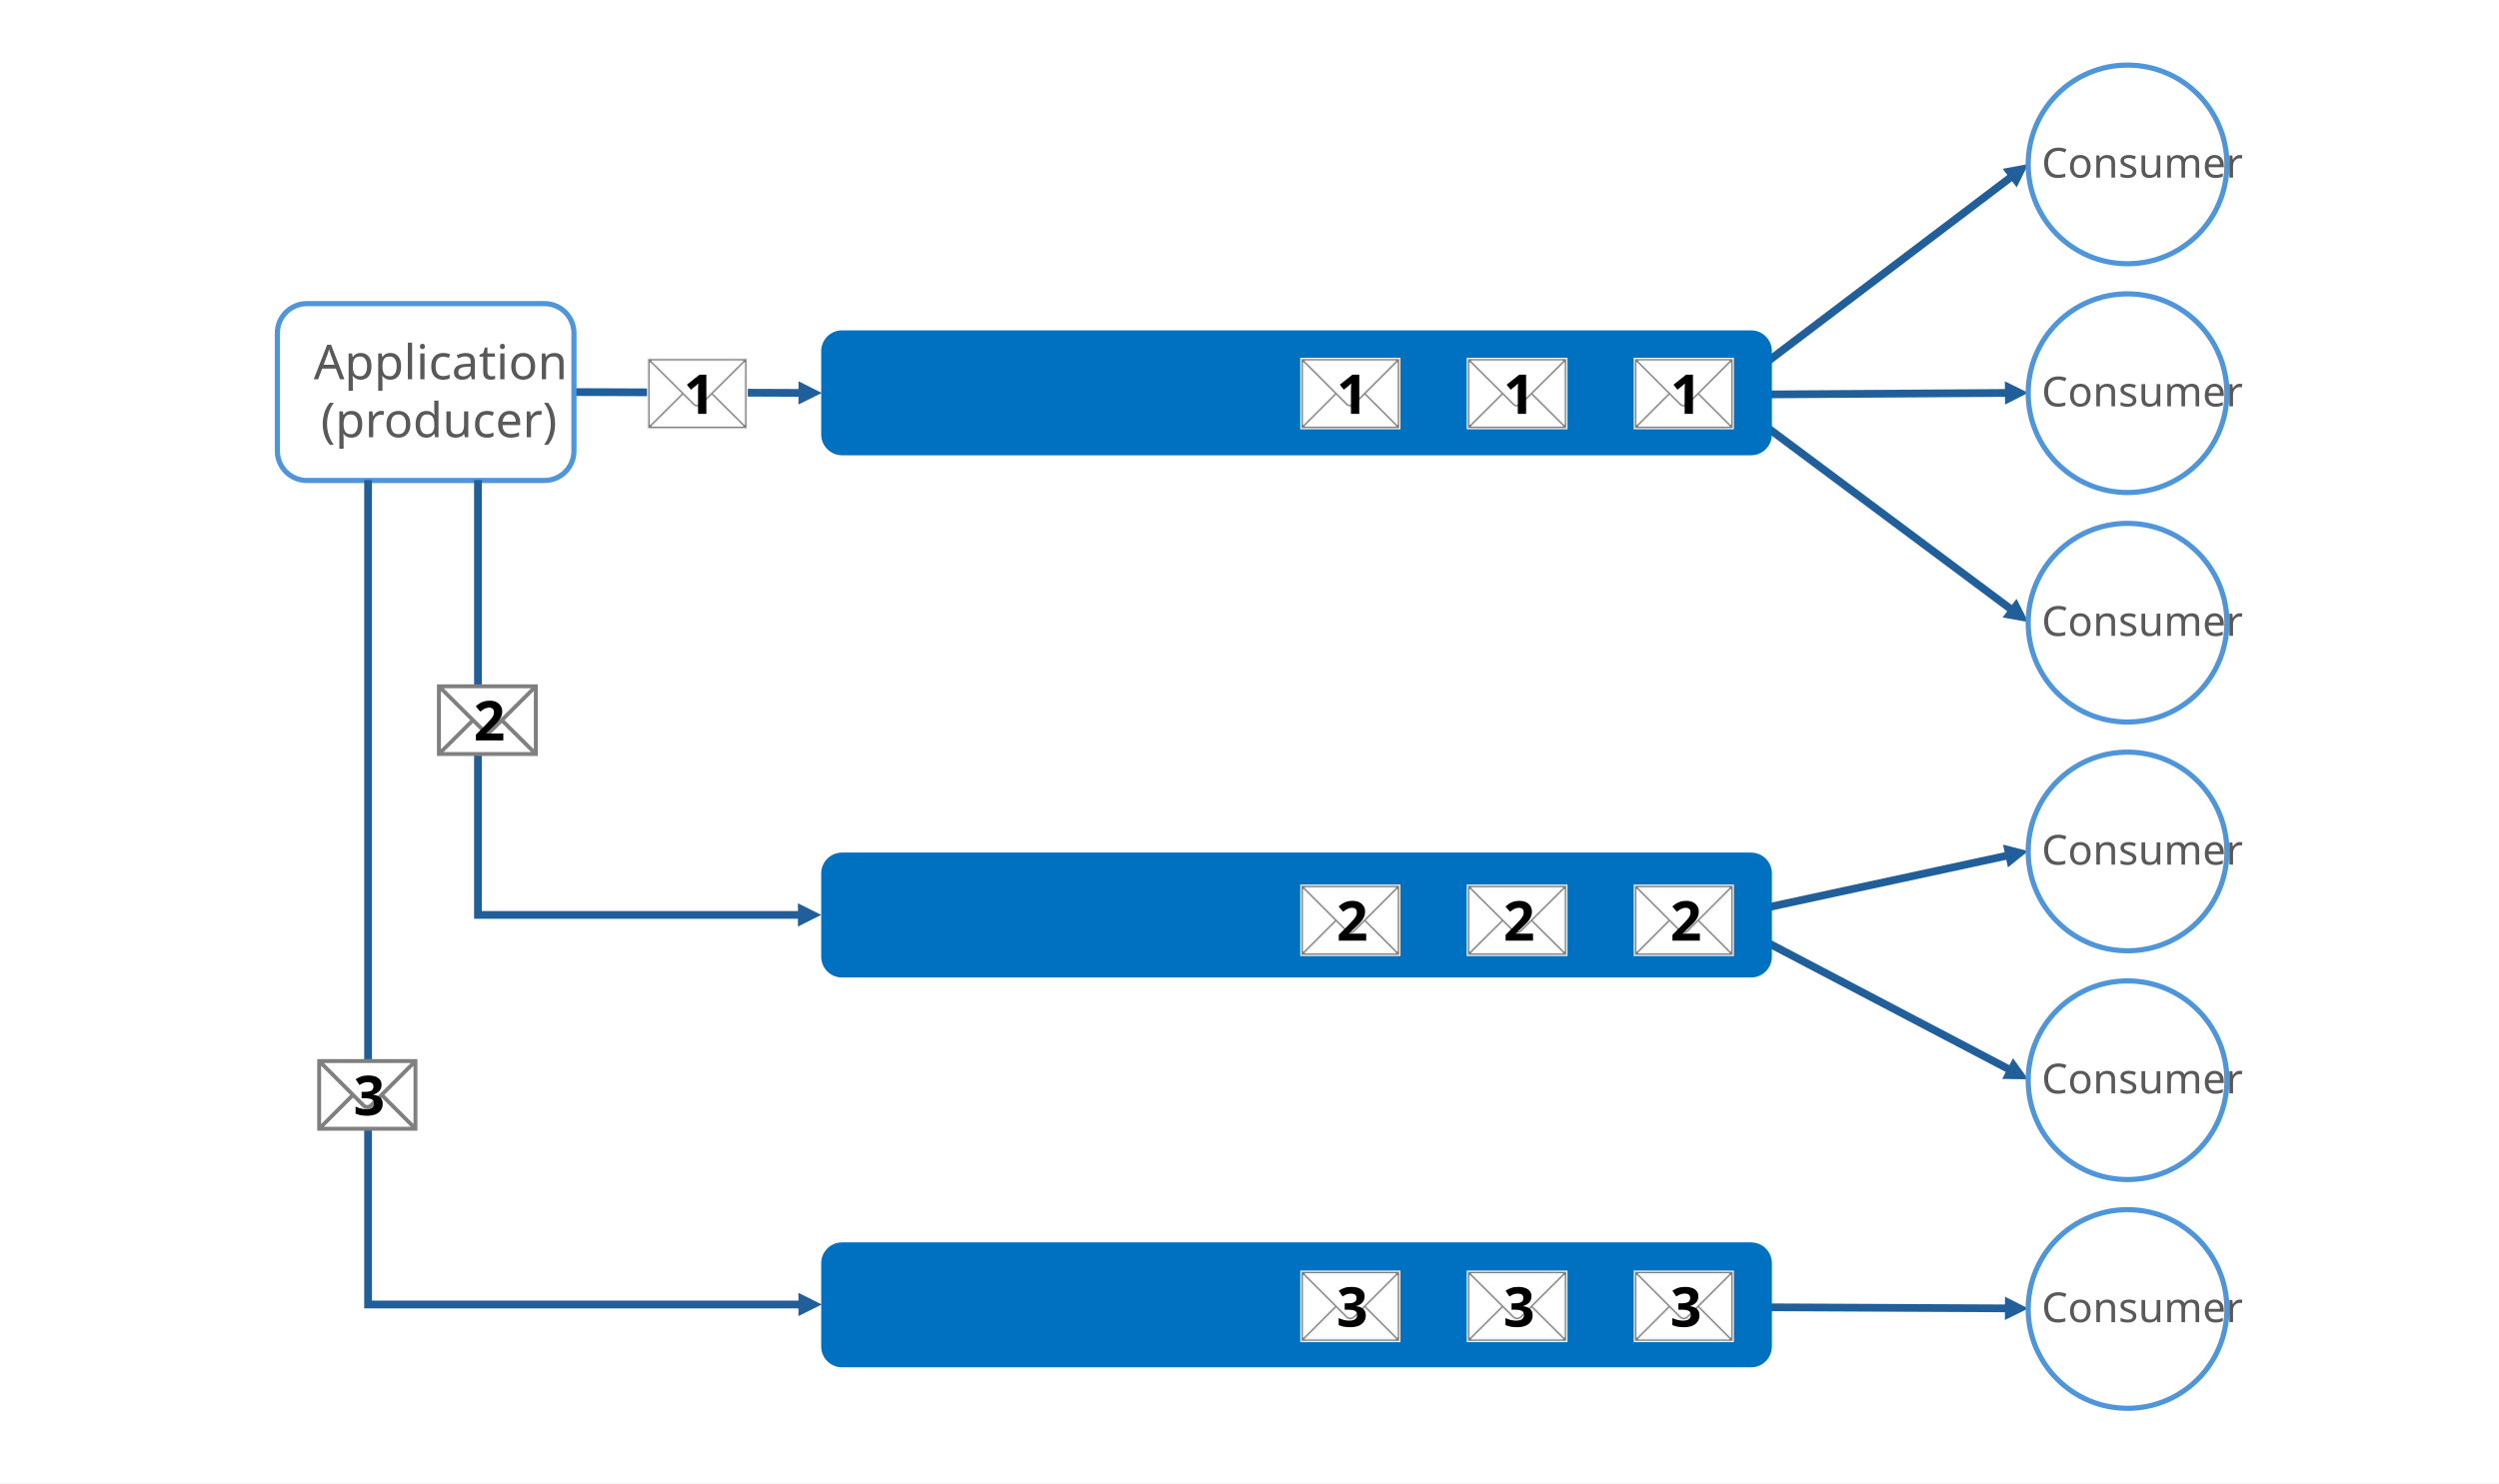
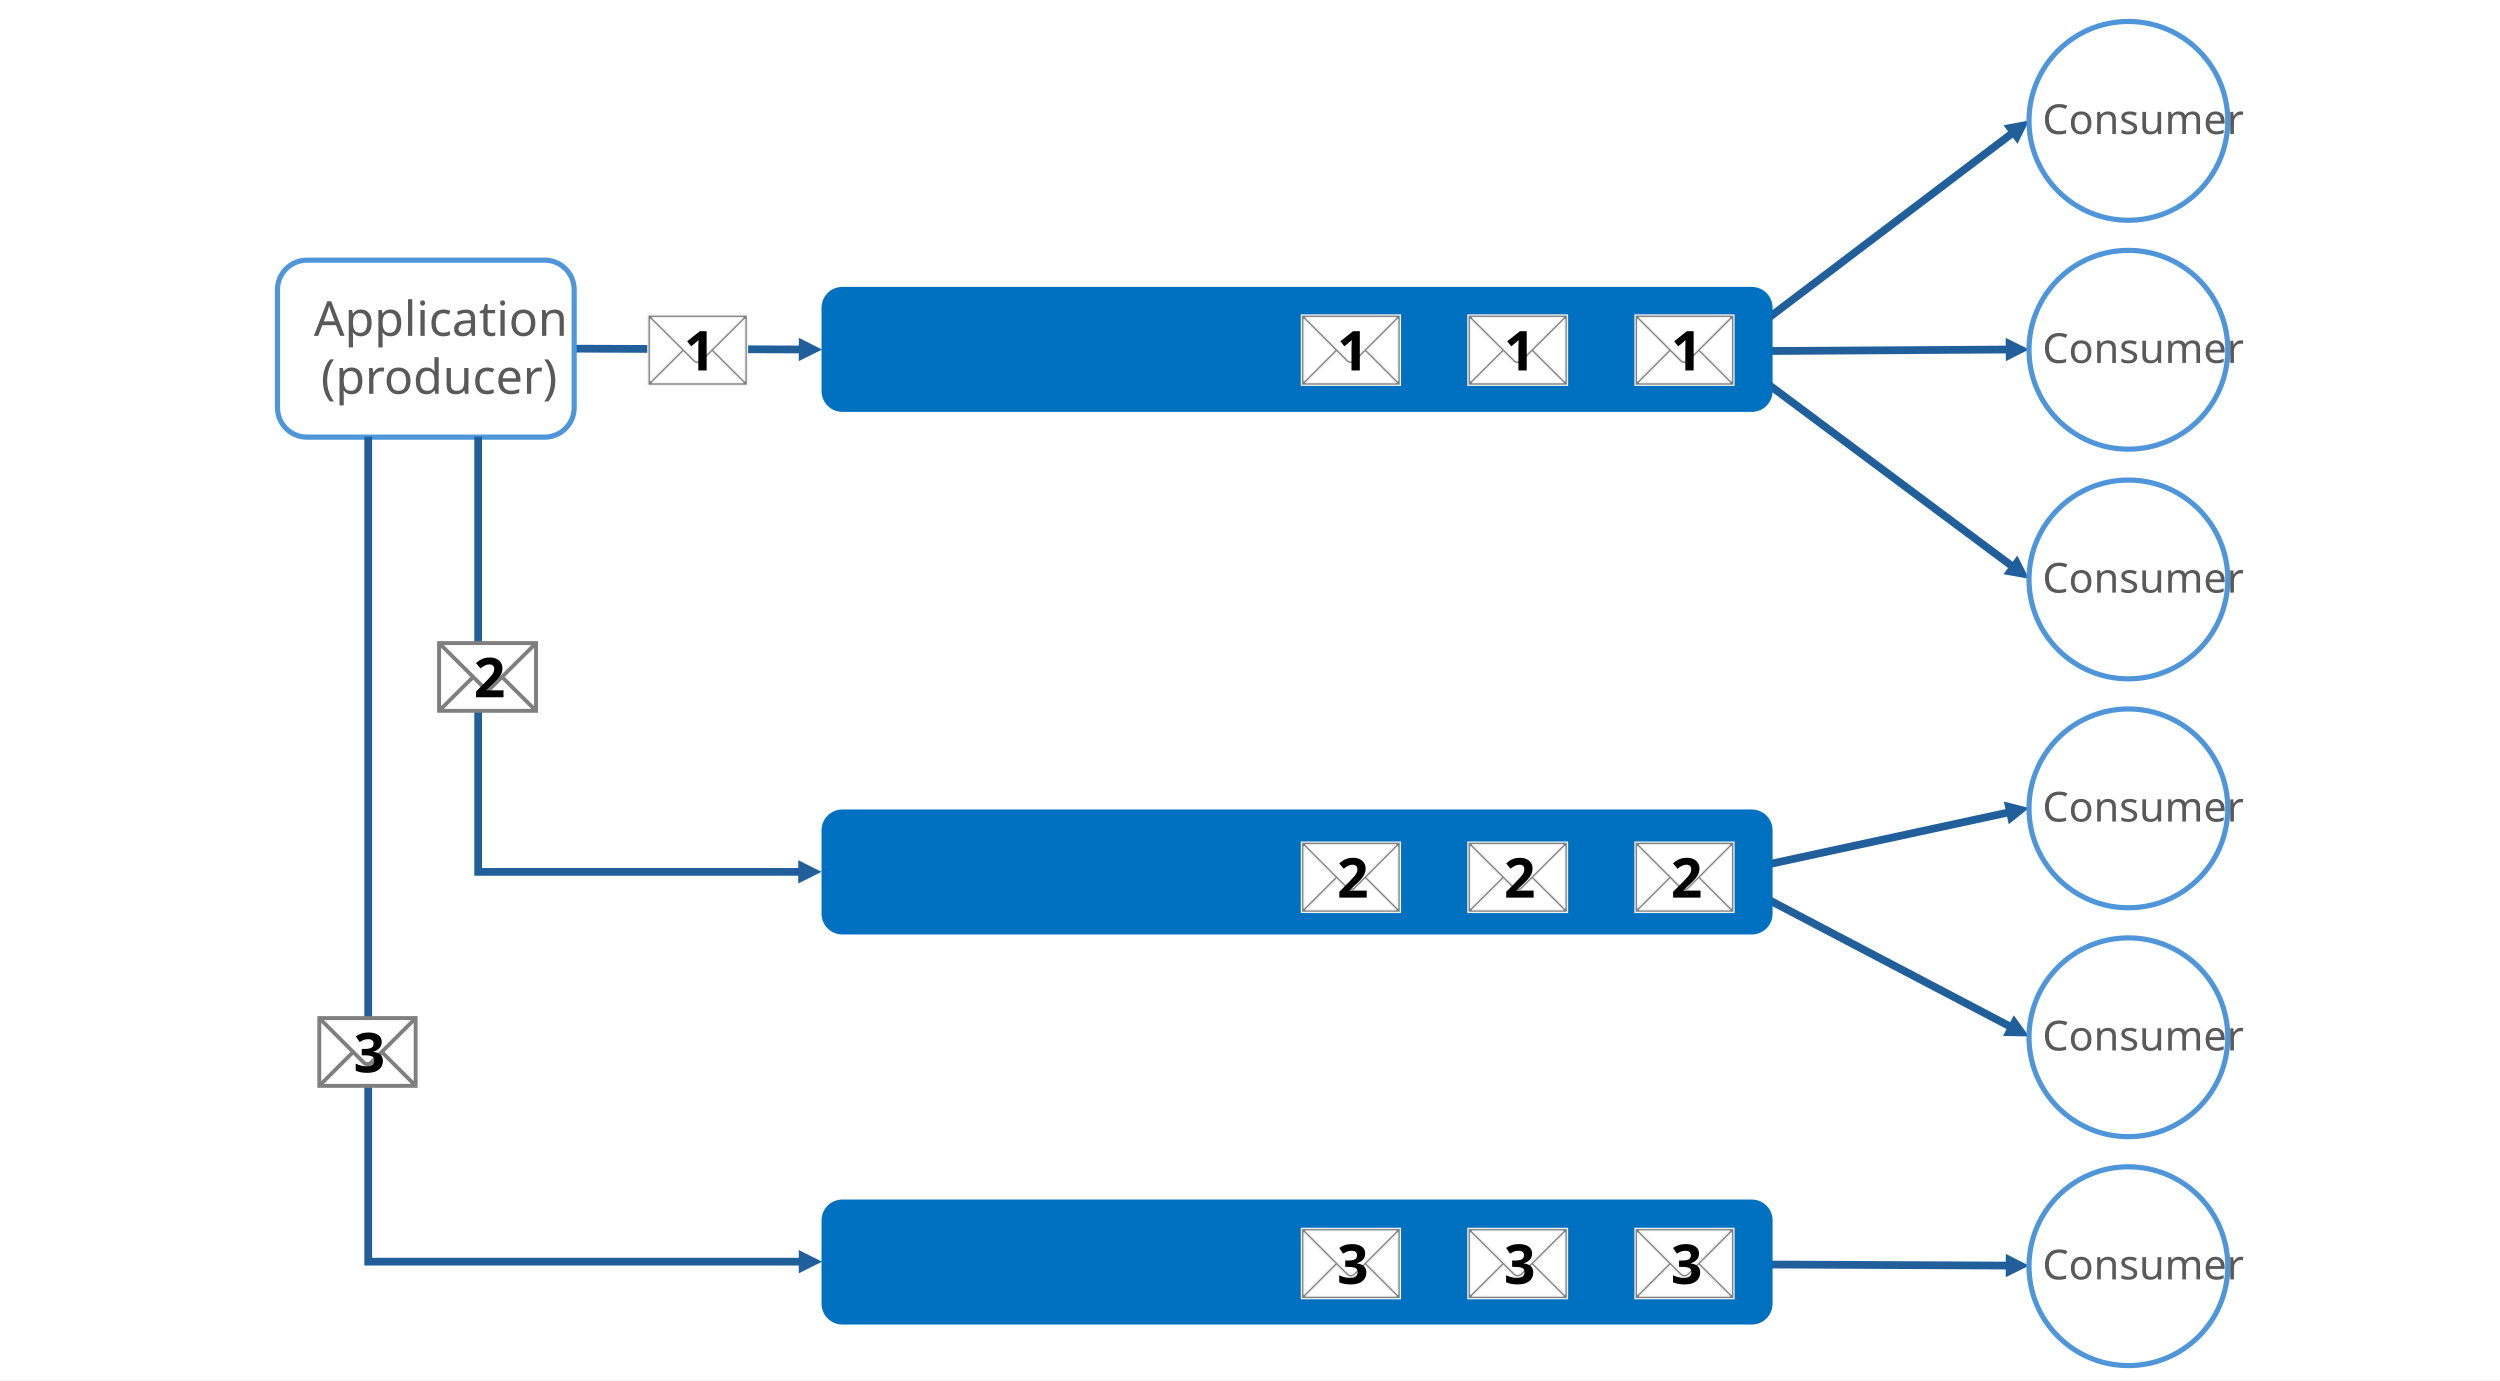
- <svg xmlns="http://www.w3.org/2000/svg" width="3320" height="1971" xml:space="preserve" overflow="hidden">
+ <svg xmlns="http://www.w3.org/2000/svg" width="3320" height="1833" xml:space="preserve" overflow="hidden">
  <defs>
    <clipPath id="clip0">
-       <rect x="545" y="249" width="3320" height="1971" />
+       <rect x="545" y="307" width="3320" height="1833" />
    </clipPath>
  </defs>
-   <g clip-path="url(#clip0)" transform="translate(-545 -249)">
-     <rect x="545" y="249" width="3320" height="1971" fill="#FFFFFF" />
+   <g clip-path="url(#clip0)" transform="translate(-545 -307)">
+     <rect x="545" y="307" width="3320" height="1833" fill="#FFFFFF" />
    <path d="M2838.08 769.866 3222 1056.1 3215.84 1064.37 2831.92 778.134ZM3224.03 1044.75 3239.59 1075.64 3205.54 1069.55Z" fill="#215F9A" />
    <path d="M0.031-5.156 378.84-2.85 378.777 7.463-0.031 5.156ZM373.746-13.193 404.589 2.463 373.558 17.744Z" fill="#215F9A" transform="matrix(1 0 0 -1 2835 773.464)" />
    <path d="M3.114-4.11 387.155 286.889 380.927 295.108-3.114 4.11ZM389.273 275.555 404.589 306.569 370.589 300.214Z" fill="#215F9A" transform="matrix(1 0 0 -1 2835 773.569)" />
    <path d="M1307.02 764.844 1611 765.967 1610.96 776.279 1306.98 775.156ZM1605.88 755.635 1636.76 771.218 1605.77 786.572Z" fill="#215F9A" />
-     <path d="M913.5 691.667C913.5 670.036 931.036 652.5 952.667 652.5L1268.33 652.5C1289.96 652.5 1307.5 670.036 1307.5 691.667L1307.5 848.333C1307.5 869.965 1289.96 887.5 1268.33 887.5L952.667 887.5C931.036 887.5 913.5 869.965 913.5 848.333Z" stroke="#4E95D9" stroke-width="6.875" stroke-miterlimit="8" fill="#FFFFFF" fill-rule="evenodd" />
+     <path d="M913.5 691.667C913.5 670.036 931.036 652.5 952.667 652.5L1268.33 652.5C1289.96 652.5 1307.5 670.036 1307.5 691.667L1307.5 848.333C1307.5 869.964 1289.96 887.5 1268.33 887.5L952.667 887.5C931.036 887.5 913.5 869.964 913.5 848.333Z" stroke="#4E95D9" stroke-width="6.875" stroke-miterlimit="8" fill="#FFFFFF" fill-rule="evenodd" />
    <text fill="#595959" font-family="Calibri,Calibri_MSFontService,sans-serif" font-weight="400" font-size="64" transform="matrix(1 0 0 1 961.794 753)">Application</text>
    <text fill="#595959" font-family="Calibri,Calibri_MSFontService,sans-serif" font-weight="400" font-size="64" transform="matrix(1 0 0 1 971.213 830)">(producer)</text>
    <path d="M1636 715.667C1636 700.387 1648.39 688 1663.67 688L2871.33 688C2886.61 688 2899 700.387 2899 715.667L2899 826.332C2899 841.613 2886.61 854 2871.33 854L1663.67 854C1648.39 854 1636 841.613 1636 826.332Z" fill="#0070C0" fill-rule="evenodd" />
    <path d="M3239.5 467.5C3239.5 394.598 3298.6 335.5 3371.5 335.5 3444.4 335.5 3503.5 394.598 3503.5 467.5 3503.5 540.402 3444.4 599.5 3371.5 599.5 3298.6 599.5 3239.5 540.402 3239.5 467.5Z" stroke="#4E95D9" stroke-width="6.875" stroke-miterlimit="8" fill="#FFFFFF" fill-rule="evenodd" />
    <text fill="#595959" font-family="Calibri,Calibri_MSFontService,sans-serif" font-weight="400" font-size="55" transform="matrix(1 0 0 1 3257.33 485)">Consumer</text>
    <path d="M3239.5 771.5C3239.5 698.598 3298.6 639.5 3371.5 639.5 3444.4 639.5 3503.5 698.598 3503.5 771.5 3503.5 844.401 3444.4 903.5 3371.5 903.5 3298.6 903.5 3239.5 844.401 3239.5 771.5Z" stroke="#4E95D9" stroke-width="6.875" stroke-miterlimit="8" fill="#FFFFFF" fill-rule="evenodd" />
    <text fill="#595959" font-family="Calibri,Calibri_MSFontService,sans-serif" font-weight="400" font-size="55" transform="matrix(1 0 0 1 3257.33 789)">Consumer</text>
    <path d="M2831.4 1463.43 3219.12 1666.85 3214.33 1675.98 2826.6 1472.57ZM3219.35 1655.33 3239.56 1683.4 3204.97 1682.72Z" fill="#215F9A" />
    <path d="M1.089-5.04 386.444 78.223 384.266 88.303-1.089 5.04ZM383.583 67.055 410.556 88.708 377.049 97.294Z" fill="#215F9A" transform="matrix(1 0 0 -1 2829 1468.71)" />
    <path d="M1636 1409.67C1636 1394.39 1648.39 1382 1663.67 1382L2871.33 1382C2886.61 1382 2899 1394.39 2899 1409.67L2899 1520.33C2899 1535.61 2886.61 1548 2871.33 1548L1663.67 1548C1648.39 1548 1636 1535.61 1636 1520.33Z" fill="#0070C0" fill-rule="evenodd" />
    <path d="M3239.5 1380.5C3239.5 1307.6 3298.6 1248.5 3371.5 1248.5 3444.4 1248.5 3503.5 1307.6 3503.5 1380.5 3503.5 1453.4 3444.4 1512.5 3371.5 1512.5 3298.6 1512.5 3239.5 1453.4 3239.5 1380.5Z" stroke="#4E95D9" stroke-width="6.875" stroke-miterlimit="8" fill="#FFFFFF" fill-rule="evenodd" />
    <text fill="#595959" font-family="Calibri,Calibri_MSFontService,sans-serif" font-weight="400" font-size="55" transform="matrix(1 0 0 1 3257.33 1398)">Consumer</text>
    <path d="M2835.02 1980.84 3213.83 1982.54 3213.78 1992.85 2834.98 1991.16ZM3208.72 1972.2 3239.59 1987.81 3208.58 2003.14Z" fill="#215F9A" />
    <path d="M1636 1927.67C1636 1912.39 1648.39 1900 1663.67 1900L2871.33 1900C2886.61 1900 2899 1912.39 2899 1927.67L2899 2038.33C2899 2053.61 2886.61 2066 2871.33 2066L1663.67 2066C1648.39 2066 1636 2053.61 1636 2038.33Z" fill="#0070C0" fill-rule="evenodd" />
    <path d="M3239.5 1988.5C3239.5 1915.6 3298.6 1856.5 3371.5 1856.5 3444.4 1856.5 3503.5 1915.6 3503.5 1988.5 3503.5 2061.4 3444.4 2120.5 3371.5 2120.5 3298.6 2120.5 3239.5 2061.4 3239.5 1988.5Z" stroke="#4E95D9" stroke-width="6.875" stroke-miterlimit="8" fill="#FFFFFF" fill-rule="evenodd" />
    <text fill="#595959" font-family="Calibri,Calibri_MSFontService,sans-serif" font-weight="400" font-size="55" transform="matrix(1 0 0 1 3257.33 2006)">Consumer</text>
    <path d="M3239.5 1684.5C3239.5 1611.6 3298.6 1552.5 3371.5 1552.5 3444.4 1552.5 3503.5 1611.6 3503.5 1684.5 3503.5 1757.4 3444.4 1816.5 3371.5 1816.5 3298.6 1816.5 3239.5 1757.4 3239.5 1684.5Z" stroke="#4E95D9" stroke-width="6.875" stroke-miterlimit="8" fill="#FFFFFF" fill-rule="evenodd" />
    <text fill="#595959" font-family="Calibri,Calibri_MSFontService,sans-serif" font-weight="400" font-size="55" transform="matrix(1 0 0 1 3257.33 1702)">Consumer</text>
    <path d="M3239.5 1076.5C3239.5 1003.6 3298.6 944.5 3371.5 944.5 3444.4 944.5 3503.5 1003.6 3503.5 1076.5 3503.5 1149.4 3444.4 1208.5 3371.5 1208.5 3298.6 1208.5 3239.5 1149.4 3239.5 1076.5Z" stroke="#4E95D9" stroke-width="6.875" stroke-miterlimit="8" fill="#FFFFFF" fill-rule="evenodd" />
    <text fill="#595959" font-family="Calibri,Calibri_MSFontService,sans-serif" font-weight="400" font-size="55" transform="matrix(1 0 0 1 3257.33 1094)">Consumer</text>
    <path d="M0-5.156 582.972-5.156 582.972 430.243 572.66 430.243 572.66 0 577.816 5.156 0 5.156ZM593.285 425.086 577.816 456.024 562.347 425.086Z" fill="#215F9A" transform="matrix(1.83697e-16 1 1 -1.83697e-16 1180 887)" />
    <path d="M0-5.156 1100.67-5.156 1100.67 576.907 1090.35 576.907 1090.35 0 1095.51 5.156 0 5.156ZM1110.98 571.751 1095.51 602.688 1080.04 571.751Z" fill="#215F9A" transform="matrix(1.83697e-16 1 1 -1.83697e-16 1034 887)" />
    <rect x="1130" y="1162" width="126" height="89" fill="#FFFFFF" />
    <g>
      <g>
        <g>
          <path d="M17.292 36.312 17.292 129.688 148.708 129.688 148.708 36.312ZM86.669 95.906C84.639 97.924 81.361 97.924 79.331 95.906L23.224 39.8C23.218 39.794 23.218 39.782 23.225 39.776 23.228 39.773 23.232 39.771 23.236 39.771L142.763 39.771C142.773 39.771 142.781 39.779 142.781 39.788 142.78 39.793 142.779 39.797 142.776 39.8ZM61.534 83 20.779 123.755C20.773 123.761 20.762 123.761 20.755 123.755 20.752 123.751 20.75 123.747 20.75 123.743L20.75 42.257C20.75 42.248 20.758 42.24 20.767 42.24 20.772 42.24 20.776 42.242 20.779 42.245ZM63.979 85.445 76.886 98.352C80.262 101.728 85.736 101.729 89.113 98.353 89.113 98.353 89.114 98.352 89.114 98.352L102.021 85.445 142.776 126.2C142.782 126.207 142.782 126.218 142.775 126.224 142.772 126.227 142.768 126.229 142.763 126.229L23.236 126.229C23.227 126.229 23.219 126.221 23.219 126.212 23.22 126.207 23.221 126.203 23.224 126.2ZM104.466 83 145.221 42.245C145.227 42.239 145.238 42.239 145.245 42.245 145.248 42.249 145.25 42.253 145.25 42.257L145.25 123.743C145.25 123.752 145.242 123.76 145.233 123.76 145.228 123.76 145.224 123.758 145.221 123.755Z" stroke="#7F7F7F" stroke-width="1.729" fill="#7F7F7F" transform="matrix(1.00602 0 0 1 1109 1123)" />
        </g>
      </g>
    </g>
    <text font-family="Calibri,Calibri_MSFontService,sans-serif" font-weight="700" font-size="73" transform="matrix(1 0 0 1 1174.31 1233)">2</text>
    <rect x="970" y="1659" width="127" height="90" fill="#FFFFFF" />
    <g>
      <g>
        <g>
          <path d="M967.292 1657.31 967.292 1750.69 1098.71 1750.69 1098.71 1657.31ZM1036.67 1716.91C1034.64 1718.92 1031.36 1718.92 1029.33 1716.91L973.225 1660.8C973.218 1660.79 973.218 1660.78 973.225 1660.78 973.228 1660.77 973.232 1660.77 973.237 1660.77L1092.76 1660.77C1092.77 1660.77 1092.78 1660.78 1092.78 1660.79 1092.78 1660.79 1092.78 1660.8 1092.78 1660.8ZM1011.53 1704 970.78 1744.75C970.773 1744.76 970.762 1744.76 970.755 1744.75 970.752 1744.75 970.75 1744.75 970.75 1744.74L970.75 1663.26C970.75 1663.25 970.758 1663.24 970.768 1663.24 970.772 1663.24 970.776 1663.24 970.78 1663.25ZM1013.98 1706.45 1026.89 1719.35C1030.26 1722.73 1035.74 1722.73 1039.11 1719.35 1039.11 1719.35 1039.11 1719.35 1039.11 1719.35L1052.02 1706.45 1092.78 1747.2C1092.78 1747.21 1092.78 1747.22 1092.78 1747.22 1092.77 1747.23 1092.77 1747.23 1092.76 1747.23L973.237 1747.23C973.227 1747.23 973.22 1747.22 973.22 1747.21 973.22 1747.21 973.221 1747.2 973.225 1747.2ZM1054.47 1704 1095.22 1663.25C1095.23 1663.24 1095.24 1663.24 1095.25 1663.25 1095.25 1663.25 1095.25 1663.25 1095.25 1663.26L1095.25 1744.74C1095.25 1744.75 1095.24 1744.76 1095.23 1744.76 1095.23 1744.76 1095.22 1744.76 1095.22 1744.75Z" stroke="#7F7F7F" stroke-width="1.729" fill="#7F7F7F" />
        </g>
      </g>
    </g>
    <text font-family="Calibri,Calibri_MSFontService,sans-serif" font-weight="700" font-size="73" transform="matrix(1 0 0 1 1014.62 1731)">3</text>
    <rect x="1409" y="728" width="126" height="89" fill="#FFFFFF" />
    <g>
      <g>
        <g>
          <path d="M17.292 36.312 17.292 129.688 148.708 129.688 148.708 36.312ZM86.669 95.906C84.639 97.924 81.361 97.924 79.331 95.906L23.224 39.8C23.218 39.794 23.218 39.782 23.225 39.776 23.228 39.773 23.232 39.771 23.236 39.771L142.763 39.771C142.773 39.771 142.781 39.779 142.781 39.788 142.78 39.793 142.779 39.797 142.776 39.8ZM61.534 83 20.779 123.755C20.773 123.761 20.762 123.761 20.755 123.755 20.752 123.751 20.75 123.747 20.75 123.743L20.75 42.257C20.75 42.248 20.758 42.24 20.767 42.24 20.772 42.24 20.776 42.242 20.779 42.245ZM63.979 85.445 76.886 98.352C80.262 101.728 85.736 101.729 89.113 98.353 89.113 98.353 89.114 98.352 89.114 98.352L102.021 85.445 142.776 126.2C142.782 126.207 142.782 126.218 142.775 126.224 142.772 126.227 142.768 126.229 142.763 126.229L23.236 126.229C23.227 126.229 23.219 126.221 23.219 126.212 23.22 126.207 23.221 126.203 23.224 126.2ZM104.466 83 145.221 42.245C145.227 42.239 145.238 42.239 145.245 42.245 145.248 42.249 145.25 42.253 145.25 42.257L145.25 123.743C145.25 123.752 145.242 123.76 145.233 123.76 145.228 123.76 145.224 123.758 145.221 123.755Z" stroke="#F2F2F2" stroke-width="1.729" fill="#7F7F7F" transform="matrix(1.00602 0 0 1 1388 689)" />
        </g>
      </g>
    </g>
    <text font-family="Calibri,Calibri_MSFontService,sans-serif" font-weight="700" font-size="73" transform="matrix(1 0 0 1 1453.25 799)">1</text>
    <rect x="2276" y="727" width="127" height="90" fill="#FFFFFF" />
    <g>
      <g>
        <g>
          <path d="M2273.29 725.312 2273.29 818.687 2404.71 818.687 2404.71 725.312ZM2342.67 784.906C2340.64 786.924 2337.36 786.924 2335.33 784.906L2279.22 728.8C2279.22 728.793 2279.22 728.782 2279.22 728.776 2279.23 728.773 2279.23 728.771 2279.24 728.771L2398.76 728.771C2398.77 728.771 2398.78 728.779 2398.78 728.788 2398.78 728.793 2398.78 728.797 2398.78 728.8ZM2317.53 772 2276.78 812.755C2276.77 812.761 2276.76 812.761 2276.76 812.754 2276.75 812.751 2276.75 812.747 2276.75 812.743L2276.75 731.257C2276.75 731.248 2276.76 731.24 2276.77 731.24 2276.77 731.24 2276.78 731.242 2276.78 731.245ZM2319.98 774.445 2332.89 787.351C2336.26 790.728 2341.74 790.729 2345.11 787.353 2345.11 787.352 2345.11 787.352 2345.11 787.351L2358.02 774.445 2398.78 815.2C2398.78 815.206 2398.78 815.217 2398.78 815.224 2398.77 815.227 2398.77 815.229 2398.76 815.229L2279.24 815.229C2279.23 815.229 2279.22 815.221 2279.22 815.212 2279.22 815.207 2279.22 815.203 2279.22 815.2ZM2360.47 772 2401.22 731.245C2401.23 731.238 2401.24 731.239 2401.25 731.245 2401.25 731.249 2401.25 731.253 2401.25 731.257L2401.25 812.743C2401.25 812.752 2401.24 812.76 2401.23 812.76 2401.23 812.759 2401.22 812.758 2401.22 812.755Z" stroke="#F2F2F2" stroke-width="1.729" fill="#7F7F7F" />
        </g>
      </g>
    </g>
    <text font-family="Calibri,Calibri_MSFontService,sans-serif" font-weight="700" font-size="73" transform="matrix(1 0 0 1 2320.68 799)">1</text>
    <rect x="2498" y="727" width="126" height="90" fill="#FFFFFF" />
    <g>
      <g>
        <g>
          <path d="M17.292 36.312 17.292 129.688 148.708 129.688 148.708 36.312ZM86.669 95.906C84.639 97.924 81.361 97.924 79.331 95.906L23.224 39.8C23.218 39.794 23.218 39.782 23.225 39.776 23.228 39.773 23.232 39.771 23.236 39.771L142.763 39.771C142.773 39.771 142.781 39.779 142.781 39.788 142.78 39.793 142.779 39.797 142.776 39.8ZM61.534 83 20.779 123.755C20.773 123.761 20.762 123.761 20.755 123.755 20.752 123.751 20.75 123.747 20.75 123.743L20.75 42.257C20.75 42.248 20.758 42.24 20.767 42.24 20.772 42.24 20.776 42.242 20.779 42.245ZM63.979 85.445 76.886 98.352C80.262 101.728 85.736 101.729 89.113 98.353 89.113 98.353 89.114 98.352 89.114 98.352L102.021 85.445 142.776 126.2C142.782 126.207 142.782 126.218 142.775 126.224 142.772 126.227 142.768 126.229 142.763 126.229L23.236 126.229C23.227 126.229 23.219 126.221 23.219 126.212 23.22 126.207 23.221 126.203 23.224 126.2ZM104.466 83 145.221 42.245C145.227 42.239 145.238 42.239 145.245 42.245 145.248 42.249 145.25 42.253 145.25 42.257L145.25 123.743C145.25 123.752 145.242 123.76 145.233 123.76 145.228 123.76 145.224 123.758 145.221 123.755Z" stroke="#F2F2F2" stroke-width="1.729" fill="#7F7F7F" transform="matrix(1.00602 0 0 1 2477 689)" />
        </g>
      </g>
    </g>
    <text font-family="Calibri,Calibri_MSFontService,sans-serif" font-weight="700" font-size="73" transform="matrix(1 0 0 1 2542.33 799)">1</text>
    <rect x="2719" y="727" width="127" height="90" fill="#FFFFFF" />
    <g>
      <g>
        <g>
          <path d="M2716.29 725.312 2716.29 818.687 2847.71 818.687 2847.71 725.312ZM2785.67 784.906C2783.64 786.924 2780.36 786.924 2778.33 784.906L2722.22 728.8C2722.22 728.793 2722.22 728.782 2722.22 728.776 2722.23 728.773 2722.23 728.771 2722.24 728.771L2841.76 728.771C2841.77 728.771 2841.78 728.779 2841.78 728.788 2841.78 728.793 2841.78 728.797 2841.78 728.8ZM2760.53 772 2719.78 812.755C2719.77 812.761 2719.76 812.761 2719.76 812.754 2719.75 812.751 2719.75 812.747 2719.75 812.743L2719.75 731.257C2719.75 731.248 2719.76 731.24 2719.77 731.24 2719.77 731.24 2719.78 731.242 2719.78 731.245ZM2762.98 774.445 2775.89 787.351C2779.26 790.728 2784.74 790.729 2788.11 787.353 2788.11 787.352 2788.11 787.352 2788.11 787.351L2801.02 774.445 2841.78 815.2C2841.78 815.206 2841.78 815.217 2841.78 815.224 2841.77 815.227 2841.77 815.229 2841.76 815.229L2722.24 815.229C2722.23 815.229 2722.22 815.221 2722.22 815.212 2722.22 815.207 2722.22 815.203 2722.22 815.2ZM2803.47 772 2844.22 731.245C2844.23 731.238 2844.24 731.239 2844.25 731.245 2844.25 731.249 2844.25 731.253 2844.25 731.257L2844.25 812.743C2844.25 812.752 2844.24 812.76 2844.23 812.76 2844.23 812.759 2844.22 812.758 2844.22 812.755Z" stroke="#F2F2F2" stroke-width="1.729" fill="#7F7F7F" />
        </g>
      </g>
    </g>
    <text font-family="Calibri,Calibri_MSFontService,sans-serif" font-weight="700" font-size="73" transform="matrix(1 0 0 1 2763.99 799)">1</text>
    <rect x="2276" y="1427" width="127" height="90" fill="#FFFFFF" />
    <g>
      <g>
        <g>
          <path d="M2273.29 1425.31 2273.29 1518.69 2404.71 1518.69 2404.71 1425.31ZM2342.67 1484.91C2340.64 1486.92 2337.36 1486.92 2335.33 1484.91L2279.22 1428.8C2279.22 1428.79 2279.22 1428.78 2279.22 1428.78 2279.23 1428.77 2279.23 1428.77 2279.24 1428.77L2398.76 1428.77C2398.77 1428.77 2398.78 1428.78 2398.78 1428.79 2398.78 1428.79 2398.78 1428.8 2398.78 1428.8ZM2317.53 1472 2276.78 1512.75C2276.77 1512.76 2276.76 1512.76 2276.76 1512.75 2276.75 1512.75 2276.75 1512.75 2276.75 1512.74L2276.75 1431.26C2276.75 1431.25 2276.76 1431.24 2276.77 1431.24 2276.77 1431.24 2276.78 1431.24 2276.78 1431.25ZM2319.98 1474.45 2332.89 1487.35C2336.26 1490.73 2341.74 1490.73 2345.11 1487.35 2345.11 1487.35 2345.11 1487.35 2345.11 1487.35L2358.02 1474.45 2398.78 1515.2C2398.78 1515.21 2398.78 1515.22 2398.78 1515.22 2398.77 1515.23 2398.77 1515.23 2398.76 1515.23L2279.24 1515.23C2279.23 1515.23 2279.22 1515.22 2279.22 1515.21 2279.22 1515.21 2279.22 1515.2 2279.22 1515.2ZM2360.47 1472 2401.22 1431.25C2401.23 1431.24 2401.24 1431.24 2401.25 1431.25 2401.25 1431.25 2401.25 1431.25 2401.25 1431.26L2401.25 1512.74C2401.25 1512.75 2401.24 1512.76 2401.23 1512.76 2401.23 1512.76 2401.22 1512.76 2401.22 1512.75Z" stroke="#F2F2F2" stroke-width="1.729" fill="#7F7F7F" />
        </g>
      </g>
    </g>
    <text font-family="Calibri,Calibri_MSFontService,sans-serif" font-weight="700" font-size="73" transform="matrix(1 0 0 1 2320.68 1499)">2</text>
    <rect x="2498" y="1427" width="126" height="90" fill="#FFFFFF" />
    <g>
      <g>
        <g>
          <path d="M17.292 36.312 17.292 129.688 148.708 129.688 148.708 36.312ZM86.669 95.906C84.639 97.924 81.361 97.924 79.331 95.906L23.224 39.8C23.218 39.794 23.218 39.782 23.225 39.776 23.228 39.773 23.232 39.771 23.236 39.771L142.763 39.771C142.773 39.771 142.781 39.779 142.781 39.788 142.78 39.793 142.779 39.797 142.776 39.8ZM61.534 83 20.779 123.755C20.773 123.761 20.762 123.761 20.755 123.755 20.752 123.751 20.75 123.747 20.75 123.743L20.75 42.257C20.75 42.248 20.758 42.24 20.767 42.24 20.772 42.24 20.776 42.242 20.779 42.245ZM63.979 85.445 76.886 98.352C80.262 101.728 85.736 101.729 89.113 98.353 89.113 98.353 89.114 98.352 89.114 98.352L102.021 85.445 142.776 126.2C142.782 126.207 142.782 126.218 142.775 126.224 142.772 126.227 142.768 126.229 142.763 126.229L23.236 126.229C23.227 126.229 23.219 126.221 23.219 126.212 23.22 126.207 23.221 126.203 23.224 126.2ZM104.466 83 145.221 42.245C145.227 42.239 145.238 42.239 145.245 42.245 145.248 42.249 145.25 42.253 145.25 42.257L145.25 123.743C145.25 123.752 145.242 123.76 145.233 123.76 145.228 123.76 145.224 123.758 145.221 123.755Z" stroke="#F2F2F2" stroke-width="1.729" fill="#7F7F7F" transform="matrix(1.00602 0 0 1 2477 1389)" />
        </g>
      </g>
    </g>
    <text font-family="Calibri,Calibri_MSFontService,sans-serif" font-weight="700" font-size="73" transform="matrix(1 0 0 1 2542.33 1499)">2</text>
    <rect x="2719" y="1427" width="127" height="90" fill="#FFFFFF" />
    <g>
      <g>
        <g>
          <path d="M2716.29 1425.31 2716.29 1518.69 2847.71 1518.69 2847.71 1425.31ZM2785.67 1484.91C2783.64 1486.92 2780.36 1486.92 2778.33 1484.91L2722.22 1428.8C2722.22 1428.79 2722.22 1428.78 2722.22 1428.78 2722.23 1428.77 2722.23 1428.77 2722.24 1428.77L2841.76 1428.77C2841.77 1428.77 2841.78 1428.78 2841.78 1428.79 2841.78 1428.79 2841.78 1428.8 2841.78 1428.8ZM2760.53 1472 2719.78 1512.75C2719.77 1512.76 2719.76 1512.76 2719.76 1512.75 2719.75 1512.75 2719.75 1512.75 2719.75 1512.74L2719.75 1431.26C2719.75 1431.25 2719.76 1431.24 2719.77 1431.24 2719.77 1431.24 2719.78 1431.24 2719.78 1431.25ZM2762.98 1474.45 2775.89 1487.35C2779.26 1490.73 2784.74 1490.73 2788.11 1487.35 2788.11 1487.35 2788.11 1487.35 2788.11 1487.35L2801.02 1474.45 2841.78 1515.2C2841.78 1515.21 2841.78 1515.22 2841.78 1515.22 2841.77 1515.23 2841.77 1515.23 2841.76 1515.23L2722.24 1515.23C2722.23 1515.23 2722.22 1515.22 2722.22 1515.21 2722.22 1515.21 2722.22 1515.2 2722.22 1515.2ZM2803.47 1472 2844.22 1431.25C2844.23 1431.24 2844.24 1431.24 2844.25 1431.25 2844.25 1431.25 2844.25 1431.25 2844.25 1431.26L2844.25 1512.74C2844.25 1512.75 2844.24 1512.76 2844.23 1512.76 2844.23 1512.76 2844.22 1512.76 2844.22 1512.75Z" stroke="#F2F2F2" stroke-width="1.729" fill="#7F7F7F" />
        </g>
      </g>
    </g>
    <text font-family="Calibri,Calibri_MSFontService,sans-serif" font-weight="700" font-size="73" transform="matrix(1 0 0 1 2763.99 1499)">2</text>
    <rect x="2276" y="1941" width="127" height="89" fill="#FFFFFF" />
    <g>
      <g>
        <g>
          <path d="M2273.29 1938.31 2273.29 2031.69 2404.71 2031.69 2404.71 1938.31ZM2342.67 1997.91C2340.64 1999.92 2337.36 1999.92 2335.33 1997.91L2279.22 1941.8C2279.22 1941.79 2279.22 1941.78 2279.22 1941.78 2279.23 1941.77 2279.23 1941.77 2279.24 1941.77L2398.76 1941.77C2398.77 1941.77 2398.78 1941.78 2398.78 1941.79 2398.78 1941.79 2398.78 1941.8 2398.78 1941.8ZM2317.53 1985 2276.78 2025.75C2276.77 2025.76 2276.76 2025.76 2276.76 2025.75 2276.75 2025.75 2276.75 2025.75 2276.75 2025.74L2276.75 1944.26C2276.75 1944.25 2276.76 1944.24 2276.77 1944.24 2276.77 1944.24 2276.78 1944.24 2276.78 1944.25ZM2319.98 1987.45 2332.89 2000.35C2336.26 2003.73 2341.74 2003.73 2345.11 2000.35 2345.11 2000.35 2345.11 2000.35 2345.11 2000.35L2358.02 1987.45 2398.78 2028.2C2398.78 2028.21 2398.78 2028.22 2398.78 2028.22 2398.77 2028.23 2398.77 2028.23 2398.76 2028.23L2279.24 2028.23C2279.23 2028.23 2279.22 2028.22 2279.22 2028.21 2279.22 2028.21 2279.22 2028.2 2279.22 2028.2ZM2360.47 1985 2401.22 1944.25C2401.23 1944.24 2401.24 1944.24 2401.25 1944.25 2401.25 1944.25 2401.25 1944.25 2401.25 1944.26L2401.25 2025.74C2401.25 2025.75 2401.24 2025.76 2401.23 2025.76 2401.23 2025.76 2401.22 2025.76 2401.22 2025.75Z" stroke="#F2F2F2" stroke-width="1.729" fill="#7F7F7F" />
        </g>
      </g>
    </g>
    <text font-family="Calibri,Calibri_MSFontService,sans-serif" font-weight="700" font-size="73" transform="matrix(1 0 0 1 2320.68 2012)">3</text>
    <rect x="2498" y="1941" width="126" height="89" fill="#FFFFFF" />
    <g>
      <g>
        <g>
          <path d="M17.292 36.312 17.292 129.688 148.708 129.688 148.708 36.312ZM86.669 95.906C84.639 97.924 81.361 97.924 79.331 95.906L23.224 39.8C23.218 39.794 23.218 39.782 23.225 39.776 23.228 39.773 23.232 39.771 23.236 39.771L142.763 39.771C142.773 39.771 142.781 39.779 142.781 39.788 142.78 39.793 142.779 39.797 142.776 39.8ZM61.534 83 20.779 123.755C20.773 123.761 20.762 123.761 20.755 123.755 20.752 123.751 20.75 123.747 20.75 123.743L20.75 42.257C20.75 42.248 20.758 42.24 20.767 42.24 20.772 42.24 20.776 42.242 20.779 42.245ZM63.979 85.445 76.886 98.352C80.262 101.728 85.736 101.729 89.113 98.353 89.113 98.353 89.114 98.352 89.114 98.352L102.021 85.445 142.776 126.2C142.782 126.207 142.782 126.218 142.775 126.224 142.772 126.227 142.768 126.229 142.763 126.229L23.236 126.229C23.227 126.229 23.219 126.221 23.219 126.212 23.22 126.207 23.221 126.203 23.224 126.2ZM104.466 83 145.221 42.245C145.227 42.239 145.238 42.239 145.245 42.245 145.248 42.249 145.25 42.253 145.25 42.257L145.25 123.743C145.25 123.752 145.242 123.76 145.233 123.76 145.228 123.76 145.224 123.758 145.221 123.755Z" stroke="#F2F2F2" stroke-width="1.729" fill="#7F7F7F" transform="matrix(1.00602 0 0 1 2477 1902)" />
        </g>
      </g>
    </g>
    <text font-family="Calibri,Calibri_MSFontService,sans-serif" font-weight="700" font-size="73" transform="matrix(1 0 0 1 2542.33 2012)">3</text>
    <rect x="2719" y="1941" width="127" height="89" fill="#FFFFFF" />
    <g>
      <g>
        <g>
          <path d="M2716.29 1938.31 2716.29 2031.69 2847.71 2031.69 2847.71 1938.31ZM2785.67 1997.91C2783.64 1999.92 2780.36 1999.92 2778.33 1997.91L2722.22 1941.8C2722.22 1941.79 2722.22 1941.78 2722.22 1941.78 2722.23 1941.77 2722.23 1941.77 2722.24 1941.77L2841.76 1941.77C2841.77 1941.77 2841.78 1941.78 2841.78 1941.79 2841.78 1941.79 2841.78 1941.8 2841.78 1941.8ZM2760.53 1985 2719.78 2025.75C2719.77 2025.76 2719.76 2025.76 2719.76 2025.75 2719.75 2025.75 2719.75 2025.75 2719.75 2025.74L2719.75 1944.26C2719.75 1944.25 2719.76 1944.24 2719.77 1944.24 2719.77 1944.24 2719.78 1944.24 2719.78 1944.25ZM2762.98 1987.45 2775.89 2000.35C2779.26 2003.73 2784.74 2003.73 2788.11 2000.35 2788.11 2000.35 2788.11 2000.35 2788.11 2000.35L2801.02 1987.45 2841.78 2028.2C2841.78 2028.21 2841.78 2028.22 2841.78 2028.22 2841.77 2028.23 2841.77 2028.23 2841.76 2028.23L2722.24 2028.23C2722.23 2028.23 2722.22 2028.22 2722.22 2028.21 2722.22 2028.21 2722.22 2028.2 2722.22 2028.2ZM2803.47 1985 2844.22 1944.25C2844.23 1944.24 2844.24 1944.24 2844.25 1944.25 2844.25 1944.25 2844.25 1944.25 2844.25 1944.26L2844.25 2025.74C2844.25 2025.75 2844.24 2025.76 2844.23 2025.76 2844.23 2025.76 2844.22 2025.76 2844.22 2025.75Z" stroke="#F2F2F2" stroke-width="1.729" fill="#7F7F7F" />
        </g>
      </g>
    </g>
    <text font-family="Calibri,Calibri_MSFontService,sans-serif" font-weight="700" font-size="73" transform="matrix(1 0 0 1 2763.99 2012)">3</text>
  </g>
</svg>
